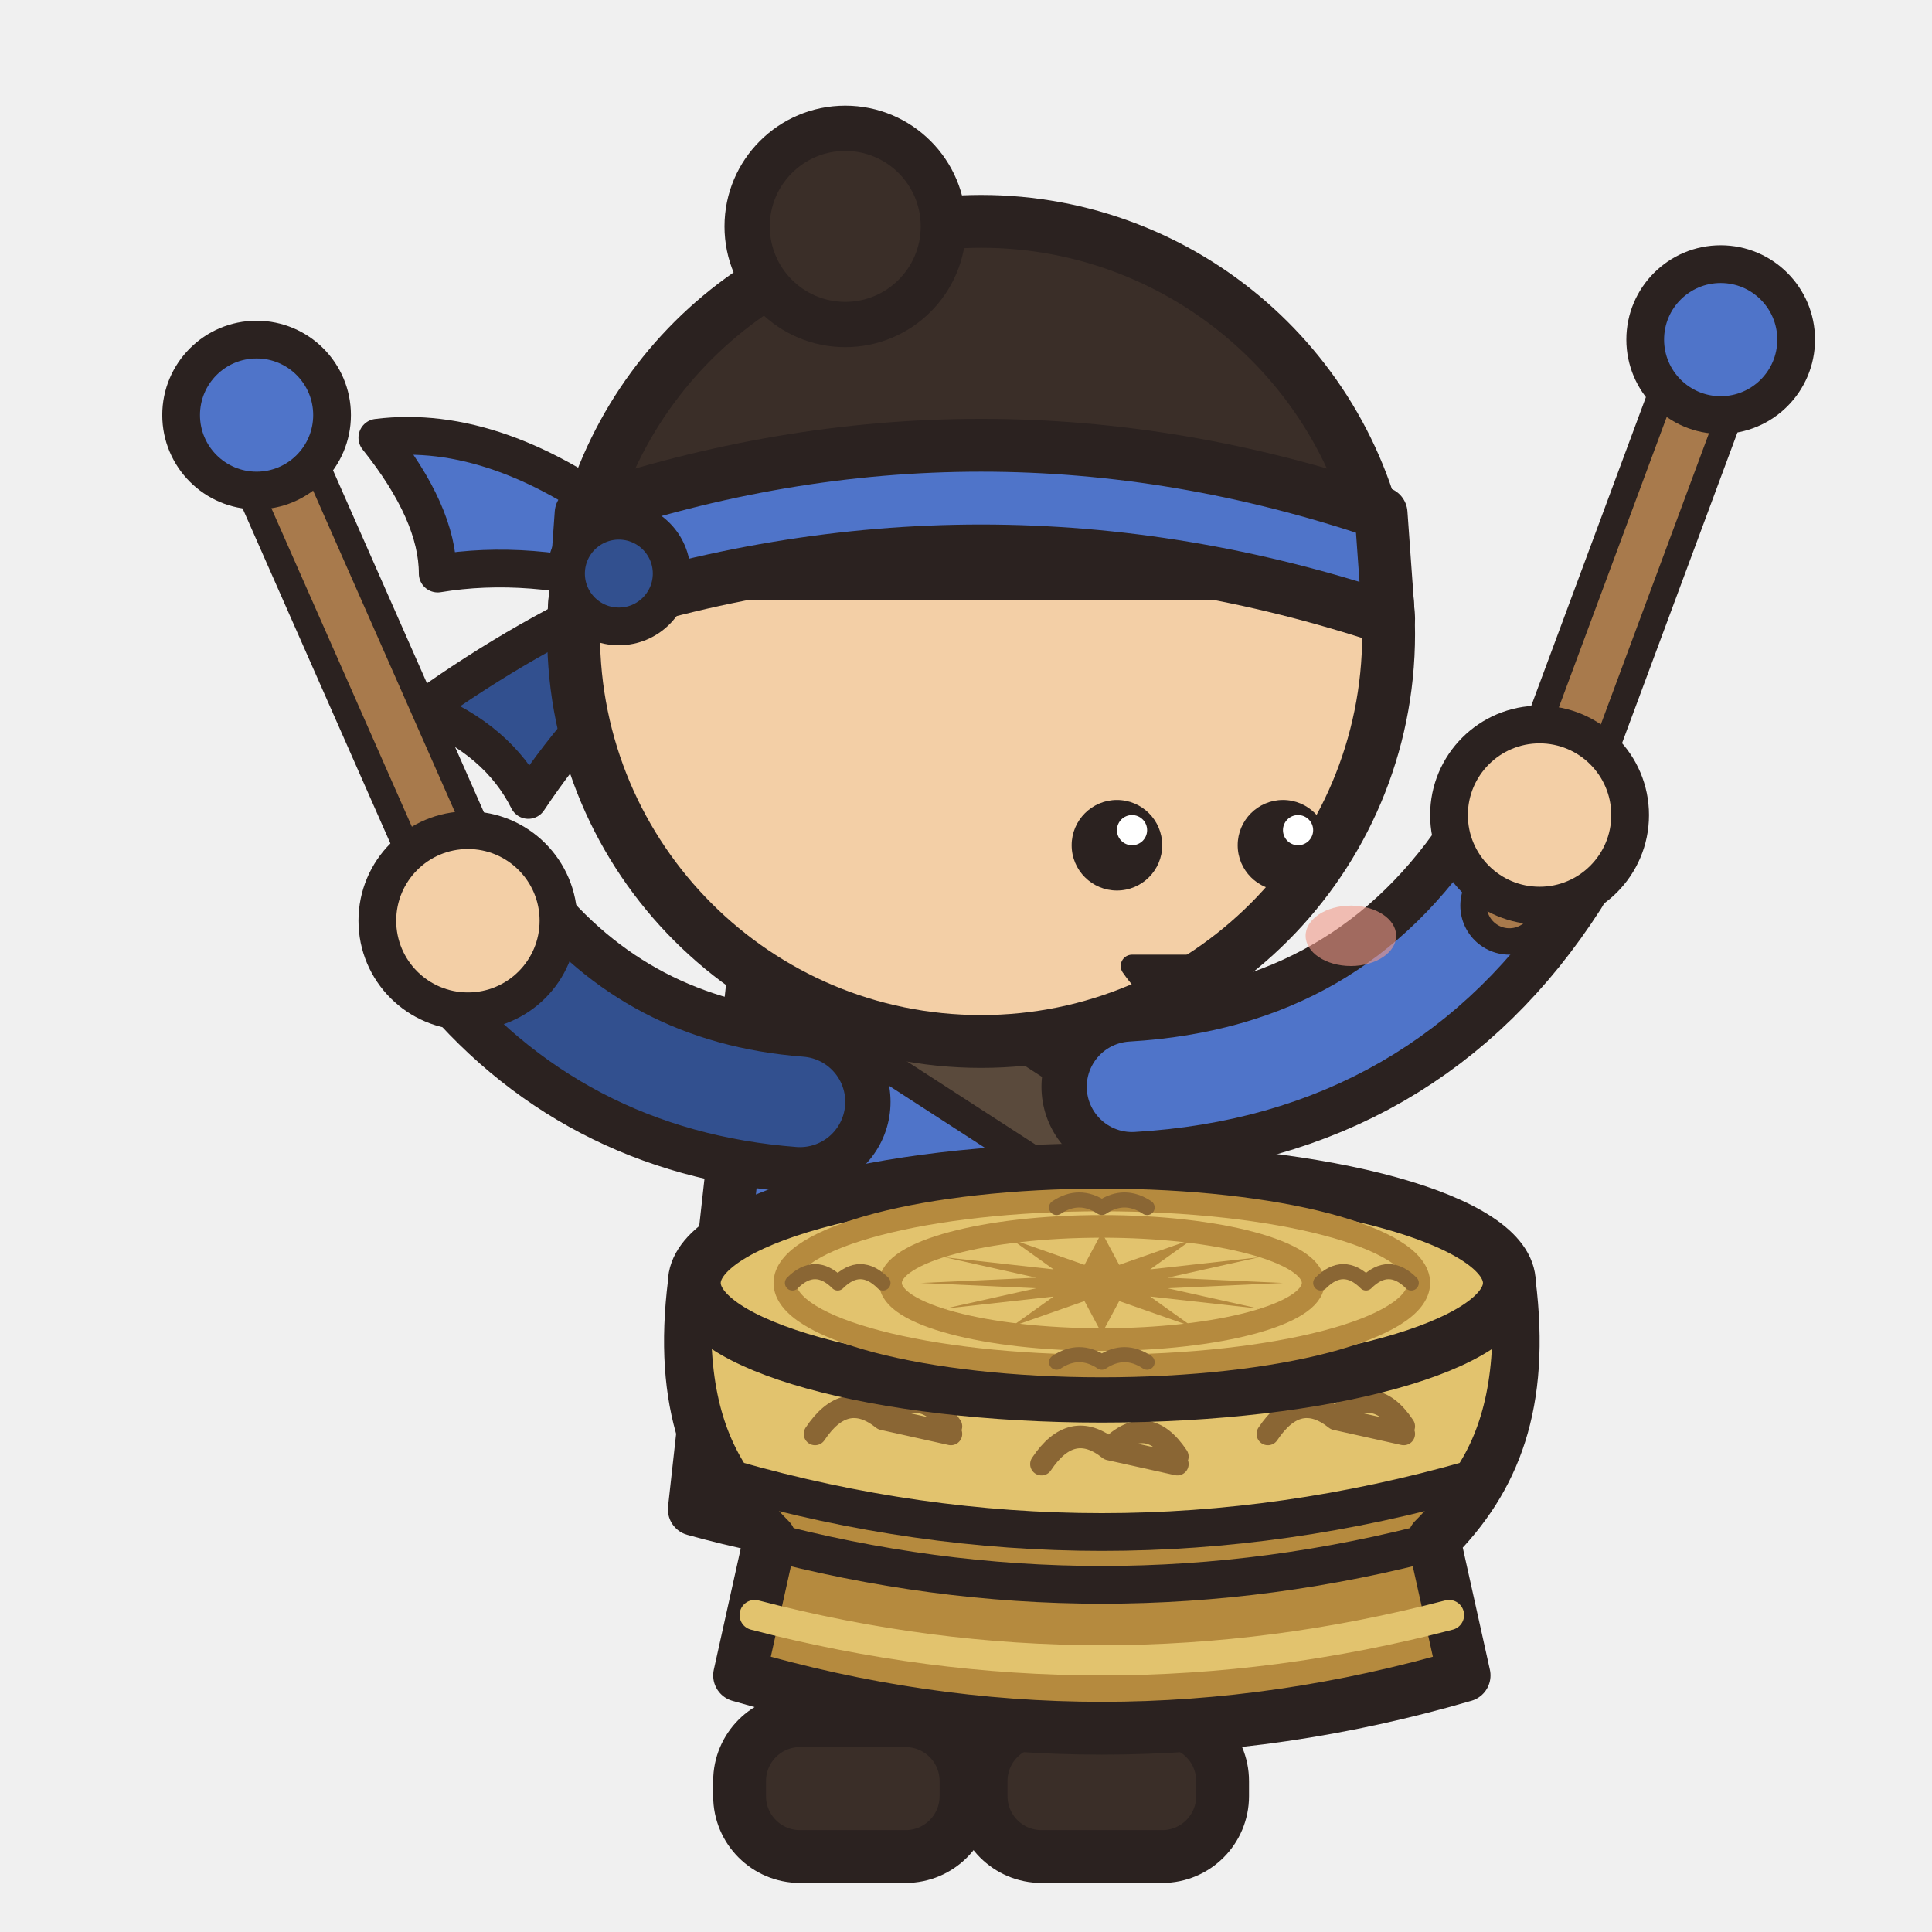
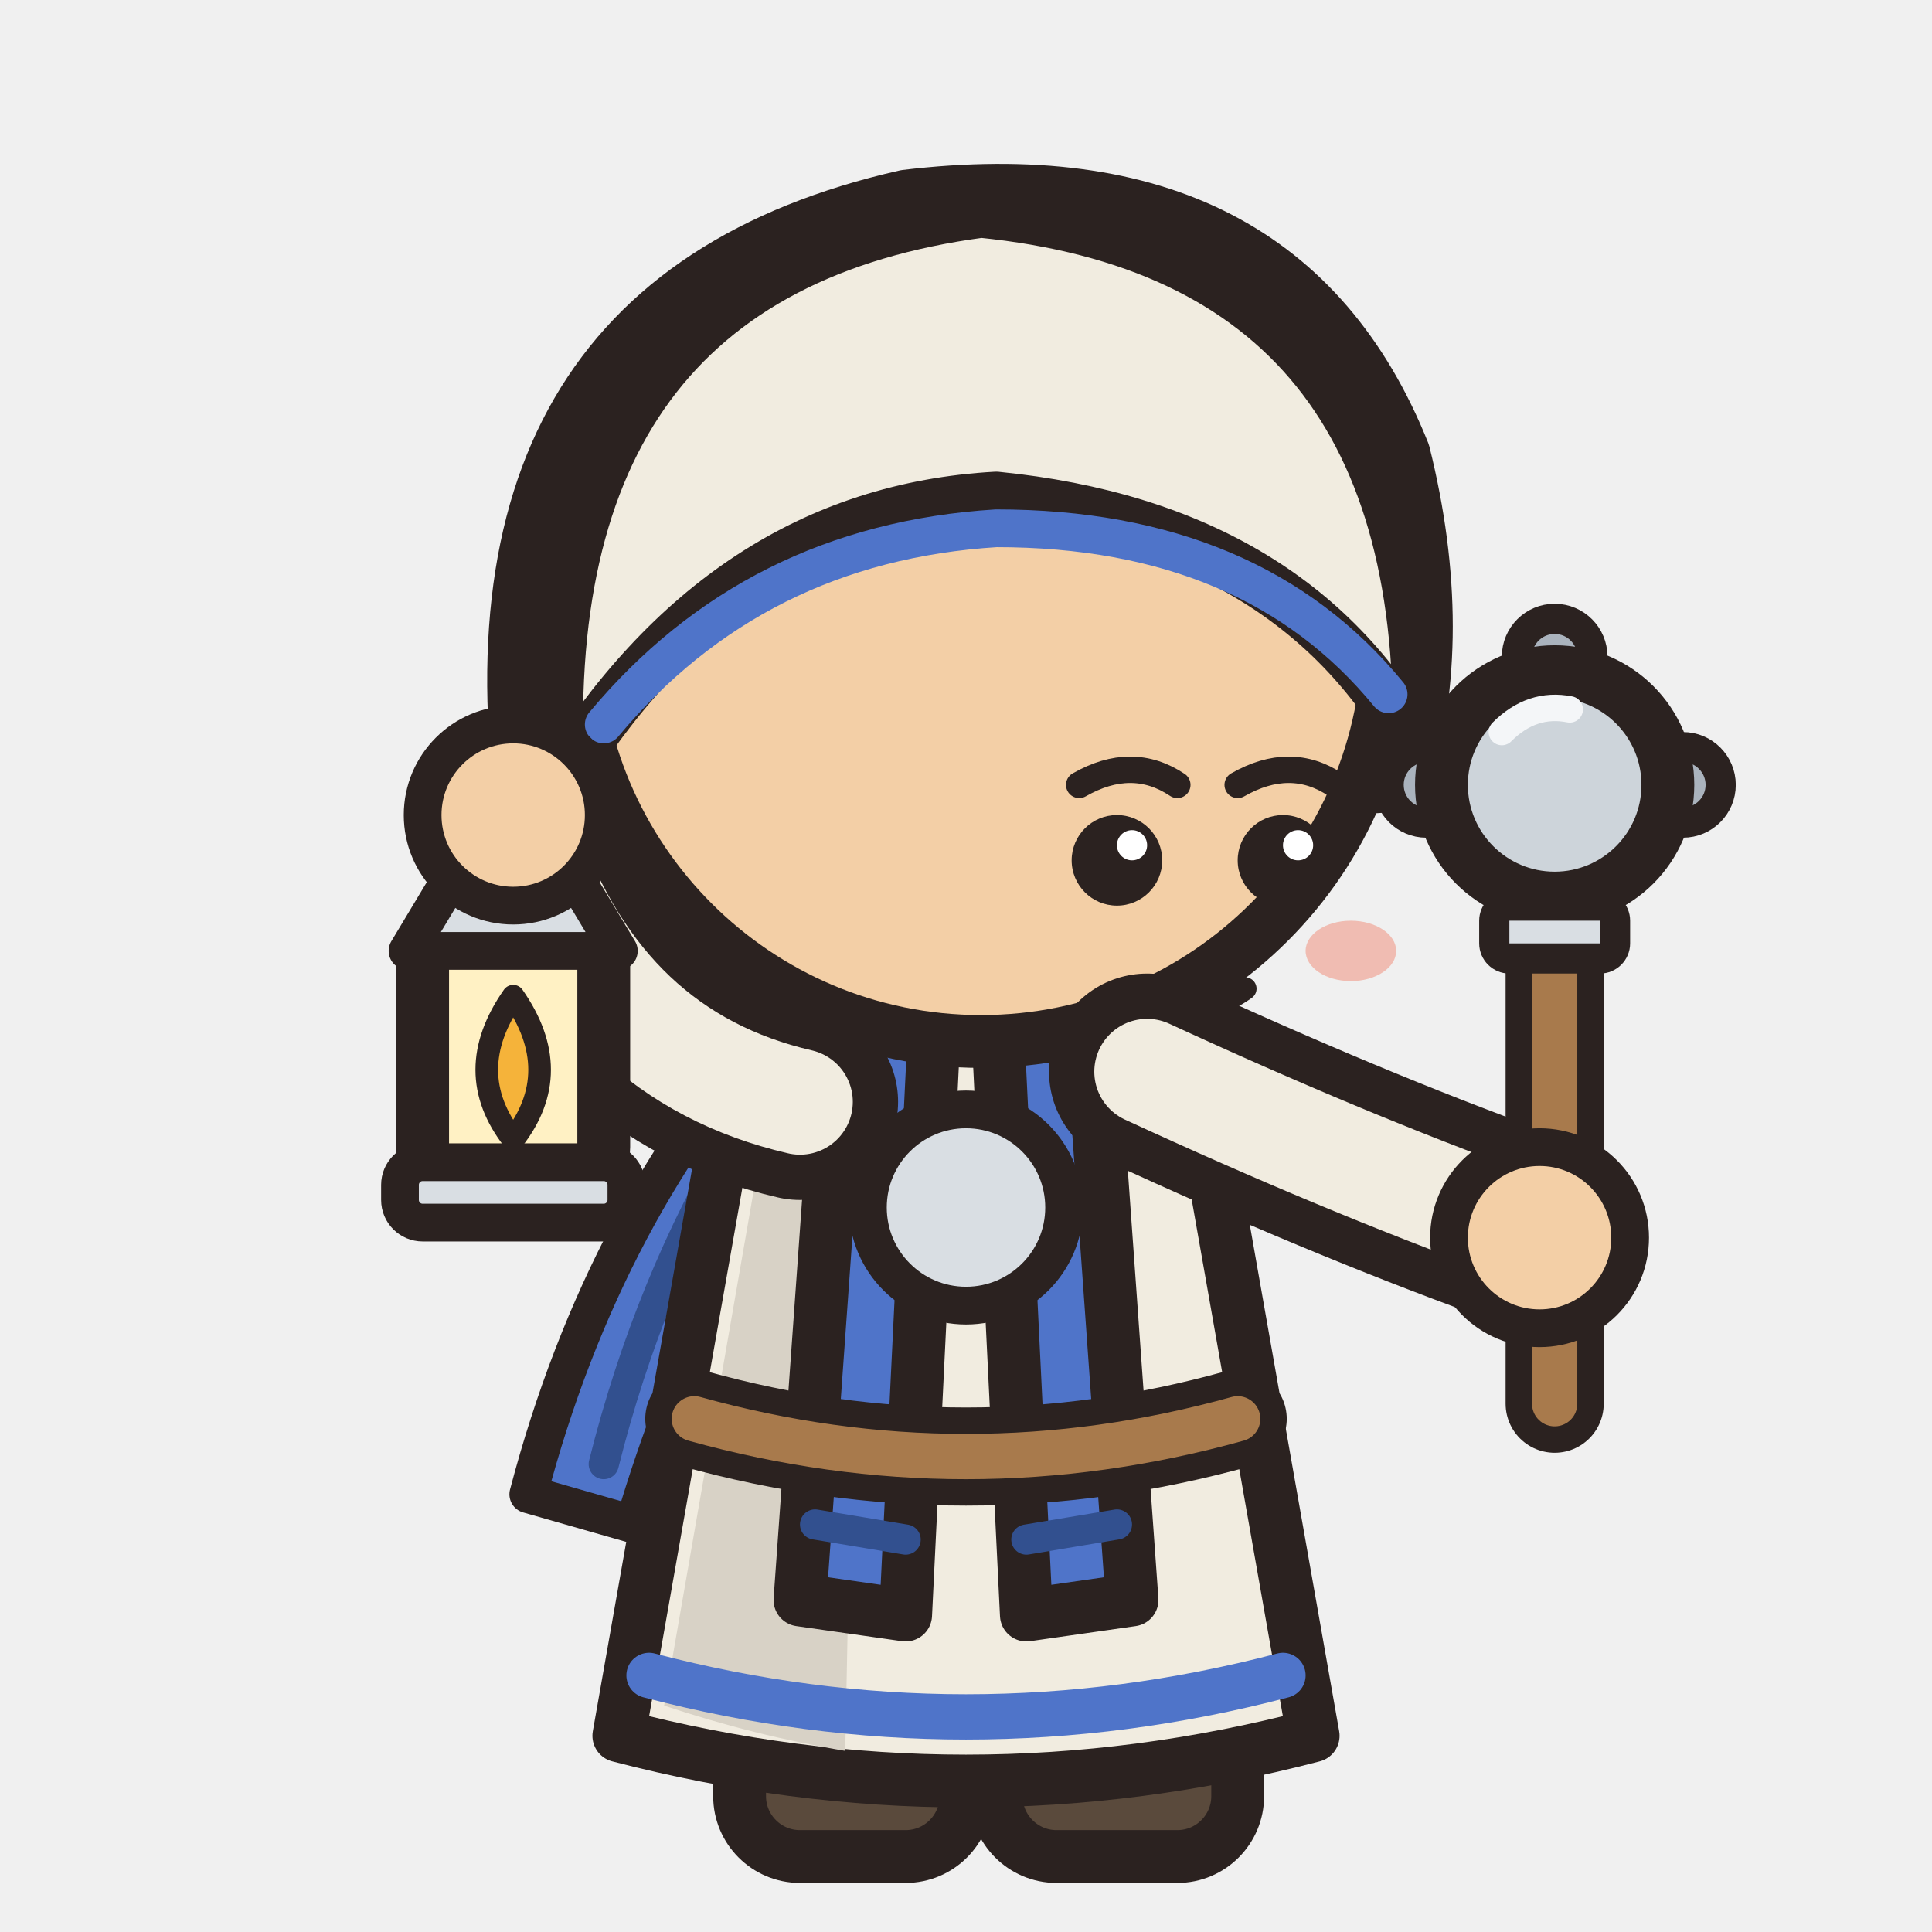
<svg xmlns="http://www.w3.org/2000/svg" viewBox="0 0 256 256" width="256" height="256">
  <g stroke="#2b2220" stroke-width="7" stroke-linejoin="round" stroke-linecap="round">
-     <path d="M84 70 Q66 56 50 58 Q58 68 58 76 Q70 74 84 78 Z" fill="#4f74c9" stroke-width="5" />
-     <path d="M84 78 Q70 84 56 94 Q66 98 70 106 Q78 94 88 86 Z" fill="#32508f" stroke-width="5" />
-     <rect x="104" y="196" width="20" height="40" rx="4" fill="#5a4a3c" />
-     <rect x="134" y="196" width="20" height="40" rx="4" fill="#5a4a3c" />
-     <rect x="98" y="228" width="30" height="18" rx="8" fill="#3a2e28" />
-     <rect x="130" y="228" width="32" height="18" rx="8" fill="#3a2e28" />
-     <path d="M100 128 Q128 118 156 128 L164 200 Q128 210 92 200 Z" fill="#4f74c9" />
-     <path d="M104 134 Q101 168 97 198 Q106 201 113 202 L114 129 Z" fill="#32508f" stroke="none" />
-     <path d="M108 128 L176 172" stroke="#2b2220" stroke-width="16" />
-     <path d="M108 128 L176 172" stroke="#5a4a3c" stroke-width="8" />
-     <path d="M92 170 C90 186 94 196 102 204 L98 222 Q146 236 194 222 L190 204 C198 196 202 186 200 170 Z" fill="#b58a3e" />
-     <path d="M92 170 C91 182 93 190 97 196 Q146 210 195 196 C199 190 201 182 200 170 Z" fill="#e2c36e" stroke-width="5" />
-     <path d="M101 204 Q146 216 191 204" fill="none" stroke-width="5" />
-     <path d="M100 214 Q146 226 192 214" fill="none" stroke="#e2c36e" stroke-width="4" />
-     <path d="M108 190 q4 -6 9 -2 q5 -5 9 1 M117 188 l9 2 M138 194 q4 -6 9 -2 q5 -5 9 1 M147 192 l9 2 M168 190 q4 -6 9 -2 q5 -5 9 1 M177 188 l9 2" fill="none" stroke="#8a6634" stroke-width="3" />
-     <ellipse cx="146" cy="170" rx="54" ry="15" fill="#e2c36e" />
-     <ellipse cx="146" cy="170" rx="42" ry="11" fill="none" stroke="#b58a3e" stroke-width="3" />
-     <ellipse cx="146" cy="170" rx="28" ry="7.5" fill="none" stroke="#b58a3e" stroke-width="3" />
-     <path d="M175 170 q3 -3 6 0 q3 -3 6 0 M105 170 q3 -3 6 0 q3 -3 6 0 M140 180.5 q3 -2 6 0 q3 -2 6 0 M140 160 q3 -2 6 0 q3 -2 6 0" fill="none" stroke="#8a6634" stroke-width="2" />
-     <polygon points="170.0,170.0 154.7,170.7 166.8,173.4 152.4,171.8 158.0,175.8 148.3,172.4 146.0,176.7 143.7,172.4 134.0,175.8 139.6,171.8 125.2,173.4 137.3,170.7 122.0,170.0 137.3,169.3 125.2,166.6 139.6,168.2 134.0,164.2 143.7,167.6 146.0,163.3 148.3,167.6 158.0,164.2 152.4,168.2 166.8,166.6 154.7,169.3" fill="#b58a3e" stroke="none" />
+     <path d="M104 134 Q80 160 70 198 L84 202 Q94 168 114 142 Z" fill="#4f74c9" stroke-width="5" />
+     <path d="M98 150 Q86 170 80 194" fill="none" stroke="#32508f" stroke-width="4" />
+     <rect x="98" y="226" width="30" height="20" rx="8" fill="#5a4a3c" />
+     <rect x="132" y="226" width="32" height="20" rx="8" fill="#5a4a3c" />
+     <path d="M100 128 Q128 118 156 128 L174 230 Q128 242 82 230 Z" fill="#f1ece0" />
+     <path d="M104 134 Q96 180 88 226 Q100 230 112 232 L114 130 Z" fill="#d8d2c6" stroke="none" />
+     <path d="M86 222 Q128 233 170 222" fill="none" stroke="#4f74c9" stroke-width="6" />
+     <path d="M112 128 L106 212 L120 214 L124 132 Z" fill="#4f74c9" />
+     <path d="M144 128 L150 212 L136 214 L132 132 Z" fill="#4f74c9" />
+     <path d="M108 202 L120 204 M148 202 L136 204" stroke="#32508f" stroke-width="4" />
+     <path d="M92 188 Q128 198 164 188" fill="none" stroke-width="13" />
+     <path d="M92 188 Q128 198 164 188" fill="none" stroke="#a87a4c" stroke-width="6" />
+     <circle cx="128" cy="160" r="13" fill="#d9dee3" stroke-width="5" />
+     <path d="M106 146 Q80 140 70 112" fill="none" stroke="#2b2220" stroke-width="26" />
+     <path d="M106 146 Q80 140 70 112" fill="none" stroke="#f1ece0" stroke-width="14" />
+     <path d="M70 112 Q58 40 120 26 Q170 20 186 60 Q192 84 186 104 Z" fill="#d8d2c6" />
    <circle cx="130" cy="84" r="54" fill="#f3cfa6" />
-     <path d="M76.5 76 A54 54 0 0 1 183.5 76 Z" fill="#3a2e28" />
-     <circle cx="112" cy="30" r="13" fill="#3a2e28" stroke-width="6" />
-     <path d="M77 68 Q130 50 183 68 L184 82 Q130 64 76 82 Z" fill="#4f74c9" />
-     <circle cx="82" cy="76" r="7" fill="#32508f" stroke-width="5" />
-     <path d="M106 146 Q80 144 64 124" fill="none" stroke="#2b2220" stroke-width="24" />
-     <path d="M106 146 Q80 144 64 124" fill="none" stroke="#32508f" stroke-width="12" />
-     <line x1="66" y1="128" x2="36" y2="60" stroke="#2b2220" stroke-width="13" />
-     <line x1="66" y1="128" x2="36" y2="60" stroke="#a87a4c" stroke-width="6" />
-     <circle cx="34" cy="55" r="10" fill="#4f74c9" stroke-width="5" />
-     <circle cx="62" cy="122" r="12" fill="#f3cfa6" stroke-width="5" />
-     <path d="M150 144 Q184 142 202 114" fill="none" stroke="#2b2220" stroke-width="24" />
-     <path d="M150 144 Q184 142 202 114" fill="none" stroke="#4f74c9" stroke-width="12" />
-     <line x1="200" y1="120" x2="226" y2="50" stroke="#2b2220" stroke-width="13" />
-     <line x1="200" y1="120" x2="226" y2="50" stroke="#a87a4c" stroke-width="6" />
-     <circle cx="228" cy="45" r="10" fill="#4f74c9" stroke-width="5" />
-     <circle cx="204" cy="108" r="12" fill="#f3cfa6" stroke-width="5" />
+     <path d="M74 104 Q70 36 130 28 Q190 34 188 100 Q172 70 132 66 Q96 68 74 104 Z" fill="#f1ece0" />
+     <path d="M80 96 Q100 72 132 70 Q166 70 184 92" fill="none" stroke="#4f74c9" stroke-width="5" />
+     <path d="M60 124 Q68 102 76 124" fill="none" stroke-width="5" />
+     <rect x="56" y="124" width="24" height="32" rx="4" fill="#fff1c4" />
+     <path d="M68 132 Q75 142 68 151 Q61 142 68 132 Z" fill="#f5b33a" stroke-width="3" />
+     <path d="M54 126 L82 126 L76 116 L60 116 Z" fill="#d9dee3" stroke-width="5" />
+     <rect x="53" y="154" width="30" height="8" rx="3" fill="#d9dee3" stroke-width="5" />
+     <circle cx="68" cy="108" r="12" fill="#f3cfa6" stroke-width="5" />
+     <path d="M152 142 Q178 154 200 162" fill="none" stroke="#2b2220" stroke-width="26" />
+     <path d="M152 142 Q178 154 200 162" fill="none" stroke="#f1ece0" stroke-width="14" />
+     <line x1="206" y1="186" x2="206" y2="120" stroke="#2b2220" stroke-width="13" />
+     <line x1="206" y1="186" x2="206" y2="120" stroke="#a87a4c" stroke-width="6" />
+     <circle cx="206" cy="87" r="5" fill="#aab3bd" stroke-width="4" />
+     <circle cx="189" cy="104" r="5" fill="#aab3bd" stroke-width="4" />
+     <circle cx="223" cy="104" r="5" fill="#aab3bd" stroke-width="4" />
+     <circle cx="206" cy="104" r="15" fill="#cdd4da" />
+     <path d="M199 97 Q203 93 208 94" fill="none" stroke="#f4f6f8" stroke-width="3.5" />
+     <rect x="198" y="120" width="16" height="7" rx="2" fill="#d9dee3" stroke-width="4" />
+     <circle cx="204" cy="164" r="12" fill="#f3cfa6" stroke-width="5" />
  </g>
-   <circle cx="148" cy="112" r="6" fill="#2b2220" />
-   <circle cx="170" cy="112" r="6" fill="#2b2220" />
-   <circle cx="150" cy="110" r="2" fill="#fff" />
-   <circle cx="172" cy="110" r="2" fill="#fff" />
-   <ellipse cx="179" cy="124" rx="6" ry="4" fill="#f09a88" opacity="0.6" />
-   <path d="M150 128 Q157 138 164 128 Z" fill="#2b2220" stroke="#2b2220" stroke-width="3" stroke-linejoin="round" />
+   <path d="M143 104 Q150 100 156 104 M164 104 Q171 100 177 104" fill="none" stroke="#2b2220" stroke-width="3.5" stroke-linecap="round" />
+   <circle cx="148" cy="114" r="6" fill="#2b2220" />
+   <circle cx="170" cy="114" r="6" fill="#2b2220" />
+   <circle cx="150" cy="112" r="2" fill="#fff" />
+   <circle cx="172" cy="112" r="2" fill="#fff" />
+   <ellipse cx="179" cy="126" rx="6" ry="4" fill="#f09a88" opacity="0.6" />
+   <path d="M151 131 Q158 136 165 131" fill="none" stroke="#2b2220" stroke-width="3" stroke-linecap="round" />
</svg>
